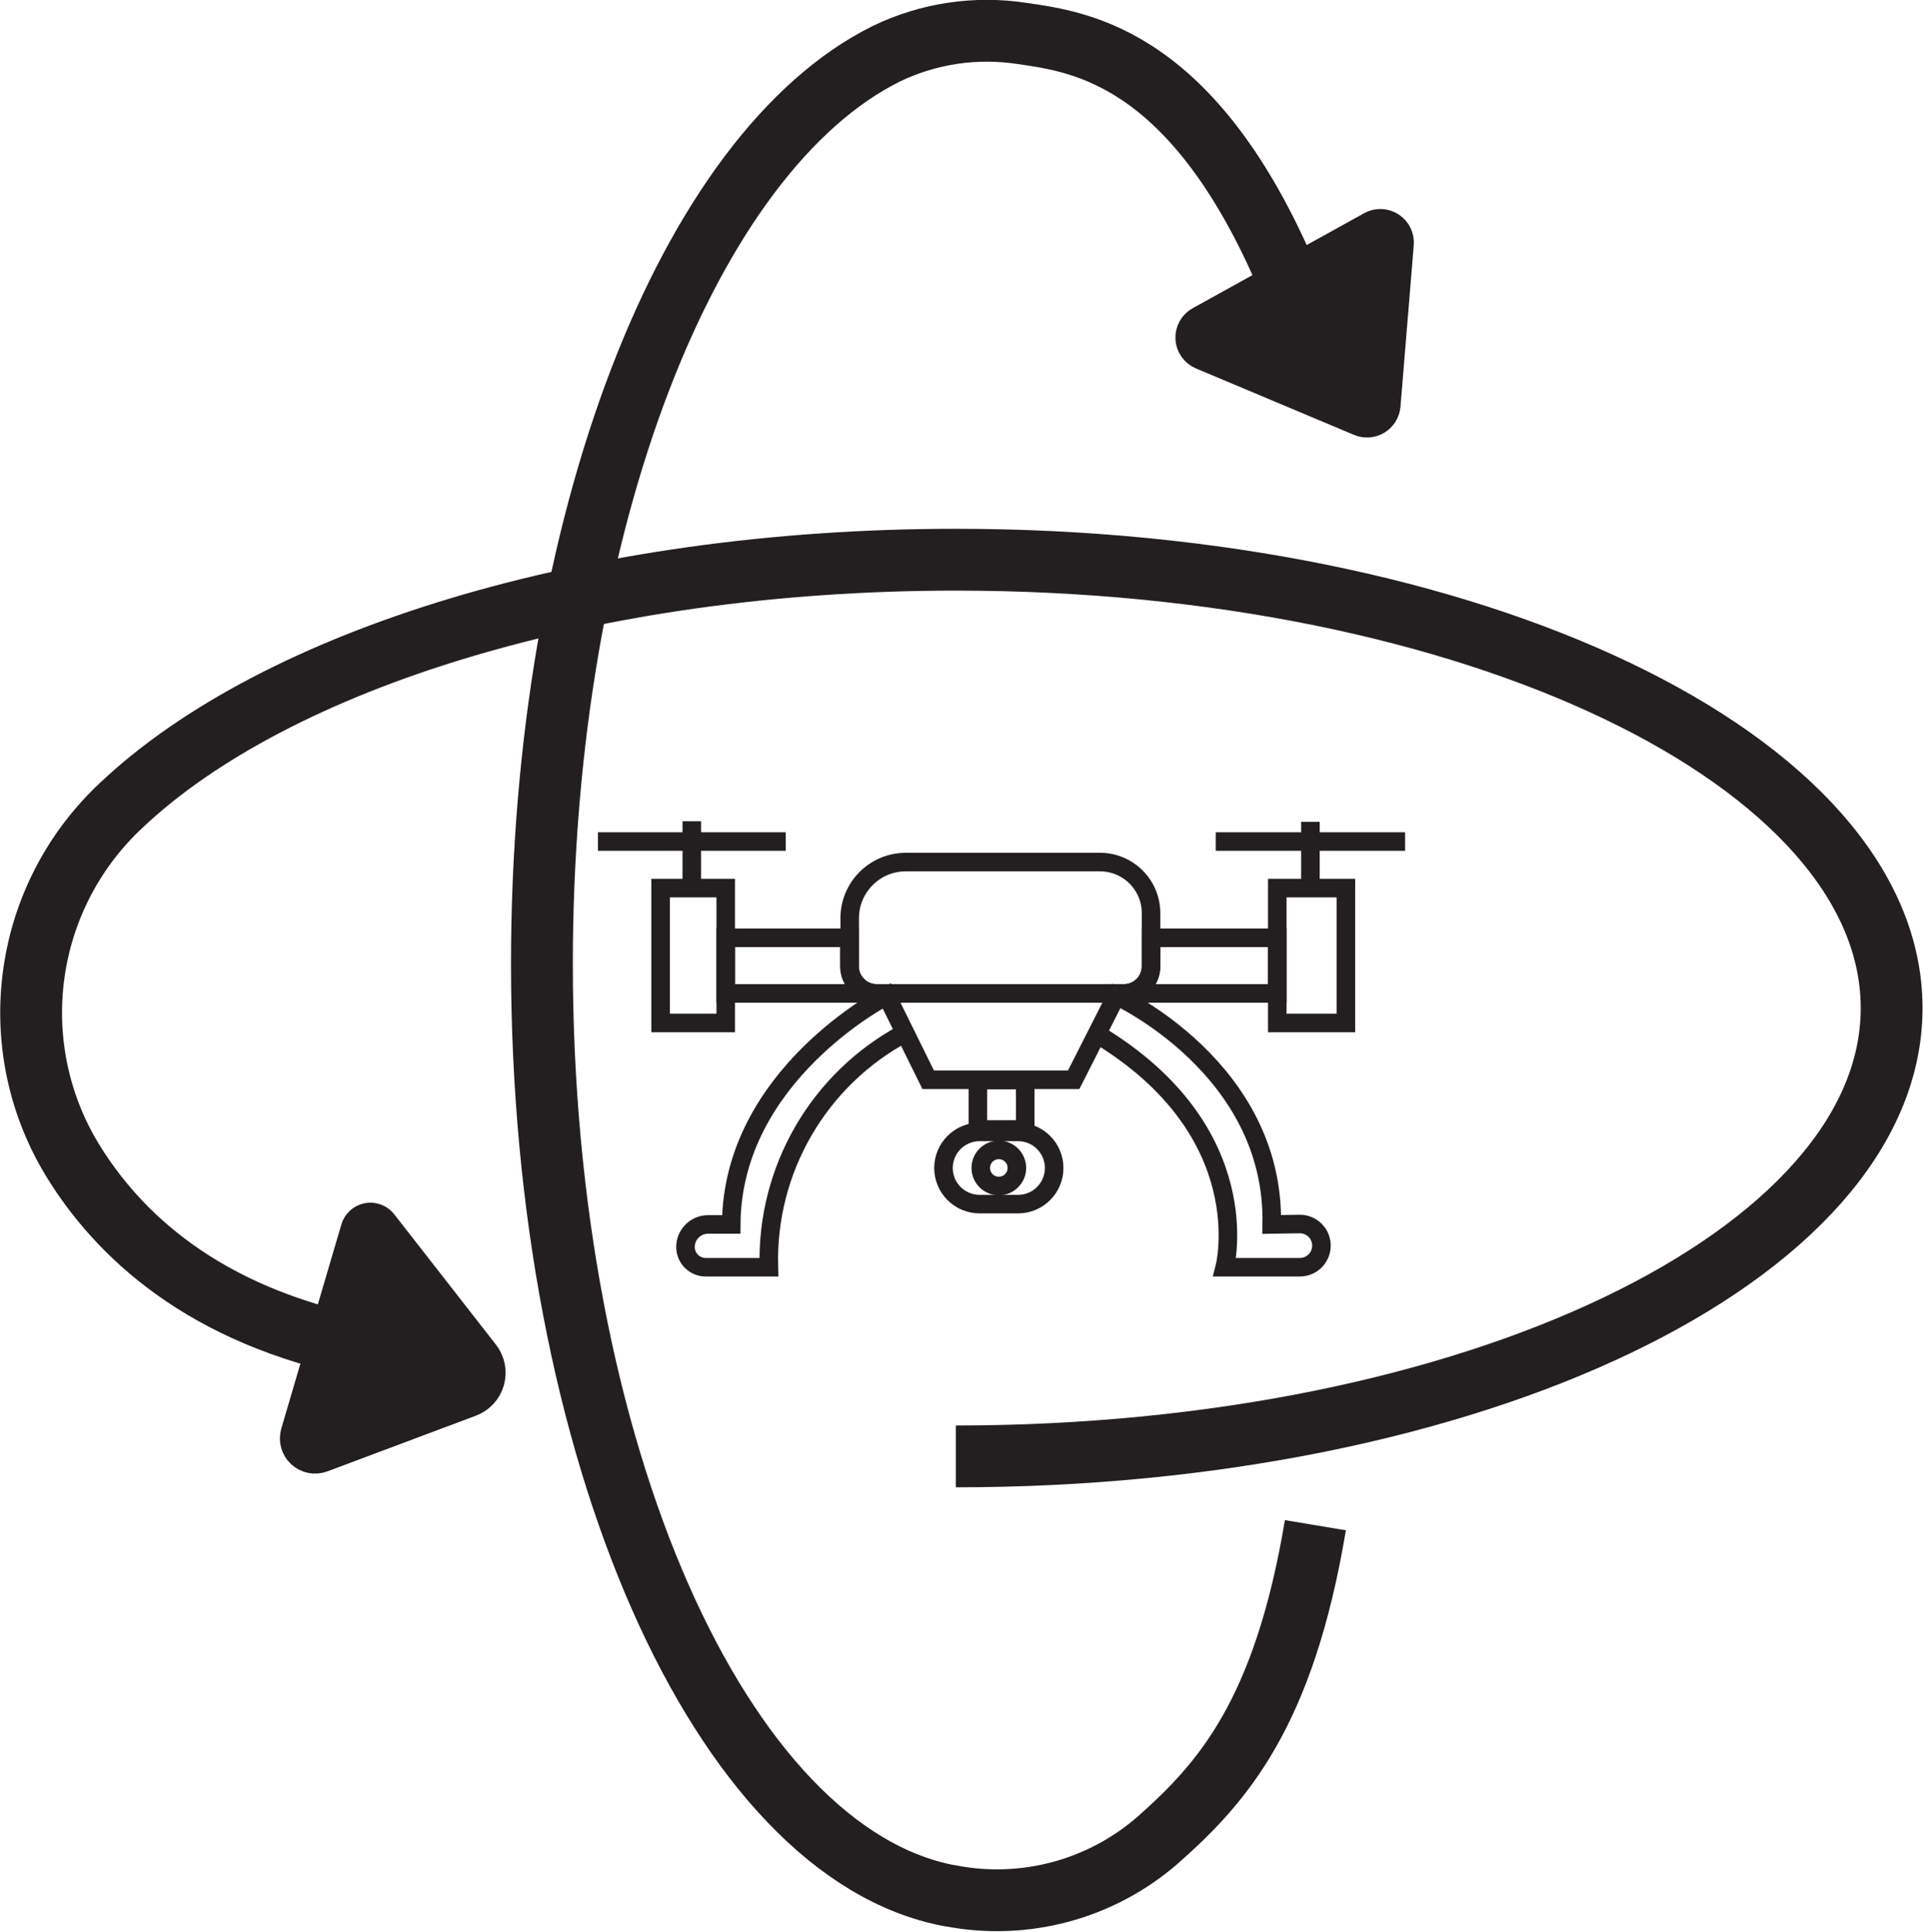
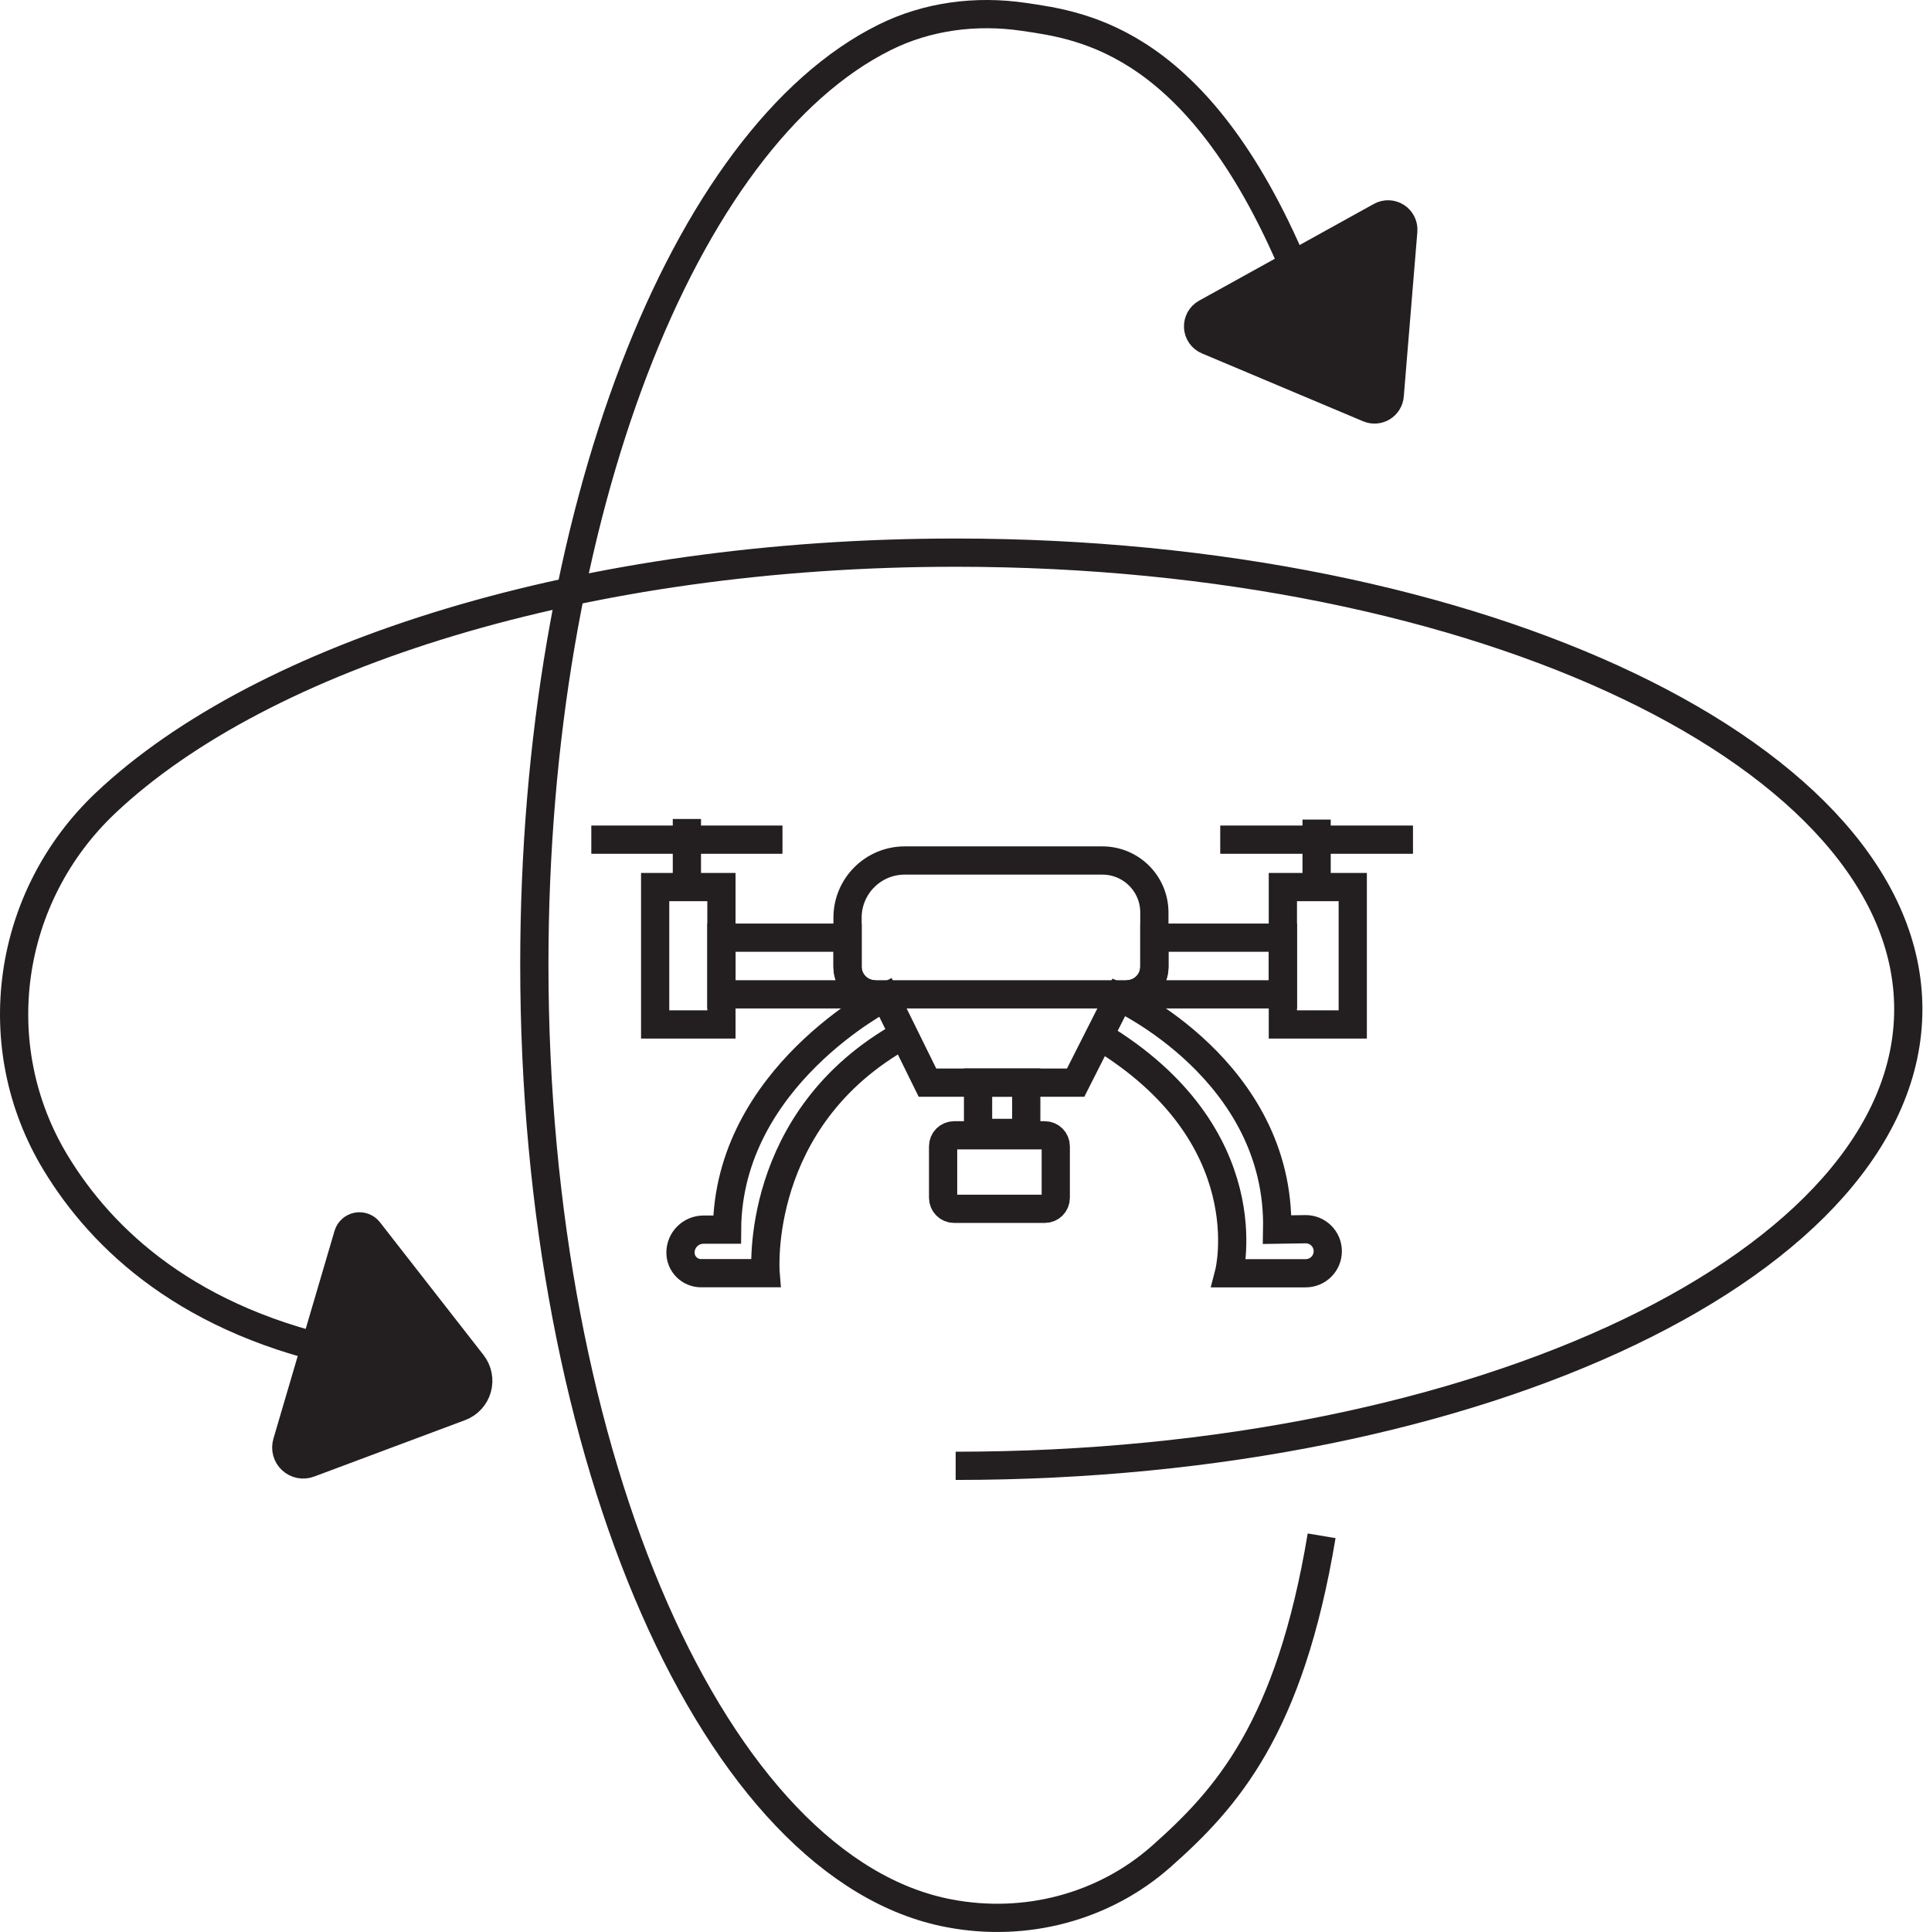
- <svg xmlns="http://www.w3.org/2000/svg" id="Layer_2" data-name="Layer 2" viewBox="0 0 310.96 312.4">
+ <svg xmlns="http://www.w3.org/2000/svg" id="Layer_2" data-name="Layer 2" viewBox="0 0 1021.47 1026.3">
  <defs>
-     <style>.cls-1,.cls-3{fill:none;}.cls-1,.cls-2,.cls-3{stroke:#231f20;stroke-miterlimit:10;}.cls-1{stroke-width:10px;}.cls-2{fill:#231f20;stroke-width:6px;}.cls-3{stroke-width:3px;}</style>
+     <style>.cls-1{fill:none;}.cls-1,.cls-2{stroke:#231f20;stroke-miterlimit:10;stroke-width:15px;}.cls-2{fill:#231f20;}</style>
  </defs>
-   <path class="cls-1" d="M243.09,74.32c-15.47-38.08-34.35-40.44-43.82-41.82a37.41,37.41,0,0,0-22,3.27C145.31,51.62,121.56,111.53,121.56,183c0,78.95,29,143.78,65.93,150.74l.1,0a39.57,39.57,0,0,0,33.57-9c10.4-9.2,20.4-20.35,25.5-50.94" transform="translate(-33.91 -27.08)" />
-   <path class="cls-1" d="M188.51,262.67c83.59,0,151.35-32.47,151.35-72.52s-67.76-72.53-151.35-72.53c-59,0-110.07,16.16-135,39.74a45.88,45.88,0,0,0-8,57.18c7.38,12.17,21.23,25.37,47.17,30.5" transform="translate(-33.91 -27.08)" />
-   <path class="cls-2" d="M228.27,79.56,256,64.19a2.42,2.42,0,0,1,3.58,2.32l-2.15,26.15a2.43,2.43,0,0,1-3.36,2L228.5,83.91A2.42,2.42,0,0,1,228.27,79.56Z" transform="translate(-33.91 -27.08)" />
-   <path class="cls-2" d="M92,226l-9.71,33a2.69,2.69,0,0,0,3.53,3.28l24-9a4.41,4.41,0,0,0,1.93-6.85l-16.46-21.1A1.89,1.89,0,0,0,92,226Z" transform="translate(-33.91 -27.08)" />
-   <line class="cls-3" x1="96.71" y1="136.13" x2="127.08" y2="136.13" />
-   <line class="cls-3" x1="196.63" y1="136.13" x2="227.26" y2="136.13" />
-   <line class="cls-3" x1="111.89" y1="132.85" x2="111.89" y2="143.66" />
-   <line class="cls-3" x1="211.95" y1="132.94" x2="211.95" y2="143.47" />
-   <rect class="cls-3" x="106.85" y="143.66" width="10.53" height="21.82" />
-   <rect class="cls-3" x="206.59" y="143.66" width="11.1" height="21.82" />
-   <path class="cls-3" d="M175.7,187.78H151.29v-9h20v4.63A4.38,4.38,0,0,0,175.7,187.78Z" transform="translate(-33.91 -27.08)" />
-   <path class="cls-3" d="M240.5,178.78v9H215.71a4.39,4.39,0,0,0,4.37-4.37v-4.63Z" transform="translate(-33.91 -27.08)" />
-   <path class="cls-3" d="M180.27,194.18a41.57,41.57,0,0,0-22,37.89H148.05a3.27,3.27,0,0,1-3.27-3.27h0a3.65,3.65,0,0,1,3.66-3.65h3.74c.13-24.25,25.15-37,25.15-37l6.7,13.59h23.54l6.89-13.59s25.65,11.68,25.14,37l4.49-.07a3.49,3.49,0,0,1,3.55,3.49h0a3.49,3.49,0,0,1-3.49,3.5H232s5.67-21.87-20.62-37.69" transform="translate(-33.91 -27.08)" />
-   <rect class="cls-3" x="158.16" y="174.72" width="7.66" height="7.99" />
-   <rect class="cls-3" x="152.6" y="183.1" width="17.9" height="11.68" rx="5.84" />
-   <circle class="cls-3" cx="161.55" cy="188.93" r="2.92" />
-   <path class="cls-3" d="M220.08,174.76v8.65a4.39,4.39,0,0,1-4.37,4.37h-40a4.38,4.38,0,0,1-4.37-4.37v-7.82a9.08,9.08,0,0,1,9.06-9.06h31.45A8.26,8.26,0,0,1,220.08,174.76Z" transform="translate(-33.91 -27.08)" />
+   <path class="cls-1" d="M780.1,173.36C728.36,46,665.22,38.12,633.55,33.51c-25.11-3.67-51-.39-73.7,10.9-106.77,53-186.17,253.38-186.17,492.44,0,264,96.86,480.83,220.46,504.11l.35.06c40.08,7.55,81.72-3.22,112.26-30.24C741.53,980,775,942.72,792,840.41" transform="translate(-89.76 -24.58)" />
+   <path class="cls-1" d="M597.55,803.24c279.56,0,506.18-108.59,506.18-242.54S877.11,318.15,597.55,318.15c-197.21,0-368.08,54.05-451.63,132.91-52.72,49.77-64.18,129.21-26.6,191.21,24.67,40.7,71,84.84,157.74,102" transform="translate(-89.76 -24.58)" />
+   <path class="cls-2" d="M730.53,190.86l92.86-51.39a8.1,8.1,0,0,1,12,7.75l-7.21,87.45a8.1,8.1,0,0,1-11.21,6.8L731.31,205.4A8.09,8.09,0,0,1,730.53,190.86Z" transform="translate(-89.76 -24.58)" />
+   <path class="cls-2" d="M274.71,680.54,242.24,790.93a9,9,0,0,0,11.8,11l80.25-30A14.78,14.78,0,0,0,340.77,749l-55.06-70.55A6.3,6.3,0,0,0,274.71,680.54Z" transform="translate(-89.76 -24.58)" />
+   <line class="cls-1" x1="314.19" y1="446.04" x2="415.77" y2="446.04" />
+   <line class="cls-1" x1="648.37" y1="446.04" x2="750.79" y2="446.04" />
+   <line class="cls-1" x1="364.98" y1="435.05" x2="364.98" y2="471.22" />
+   <line class="cls-1" x1="699.58" y1="435.37" x2="699.58" y2="470.58" />
+   <rect class="cls-1" x="348.12" y="471.22" width="35.21" height="72.98" />
+   <rect class="cls-1" x="681.65" y="471.22" width="37.13" height="72.98" />
+   <path class="cls-1" d="M554.71,552.77H473.1v-30.1h67v15.49A14.65,14.65,0,0,0,554.71,552.77Z" transform="translate(-89.76 -24.58)" />
+   <path class="cls-1" d="M771.42,522.67v30.1H688.51a14.66,14.66,0,0,0,14.62-14.61V522.67Z" transform="translate(-89.76 -24.58)" />
+   <path class="cls-1" d="M570,574.19c-80.23,44.38-73.44,126.72-73.44,126.72H462.26A10.93,10.93,0,0,1,451.33,690h0a12.22,12.22,0,0,1,12.21-12.22h12.54c.43-81.09,84.08-123.55,84.08-123.55l22.4,45.45h78.75l23-45.45s85.79,39,84.08,123.55l15-.23a11.69,11.69,0,0,1,11.88,11.69h0a11.7,11.7,0,0,1-11.7,11.7h-40.8s19-73.15-68.93-126.07" transform="translate(-89.76 -24.58)" />
+   <rect class="cls-1" x="519.69" y="575.08" width="25.61" height="26.74" />
+   <rect class="cls-1" x="501.12" y="603.09" width="59.86" height="39.05" rx="5.84" />
+   <path class="cls-1" d="M703.13,509.24v28.92a14.66,14.66,0,0,1-14.62,14.61H554.71a14.65,14.65,0,0,1-14.61-14.61V512a30.39,30.39,0,0,1,30.3-30.31H675.6A27.61,27.61,0,0,1,703.13,509.24Z" transform="translate(-89.76 -24.58)" />
</svg>
